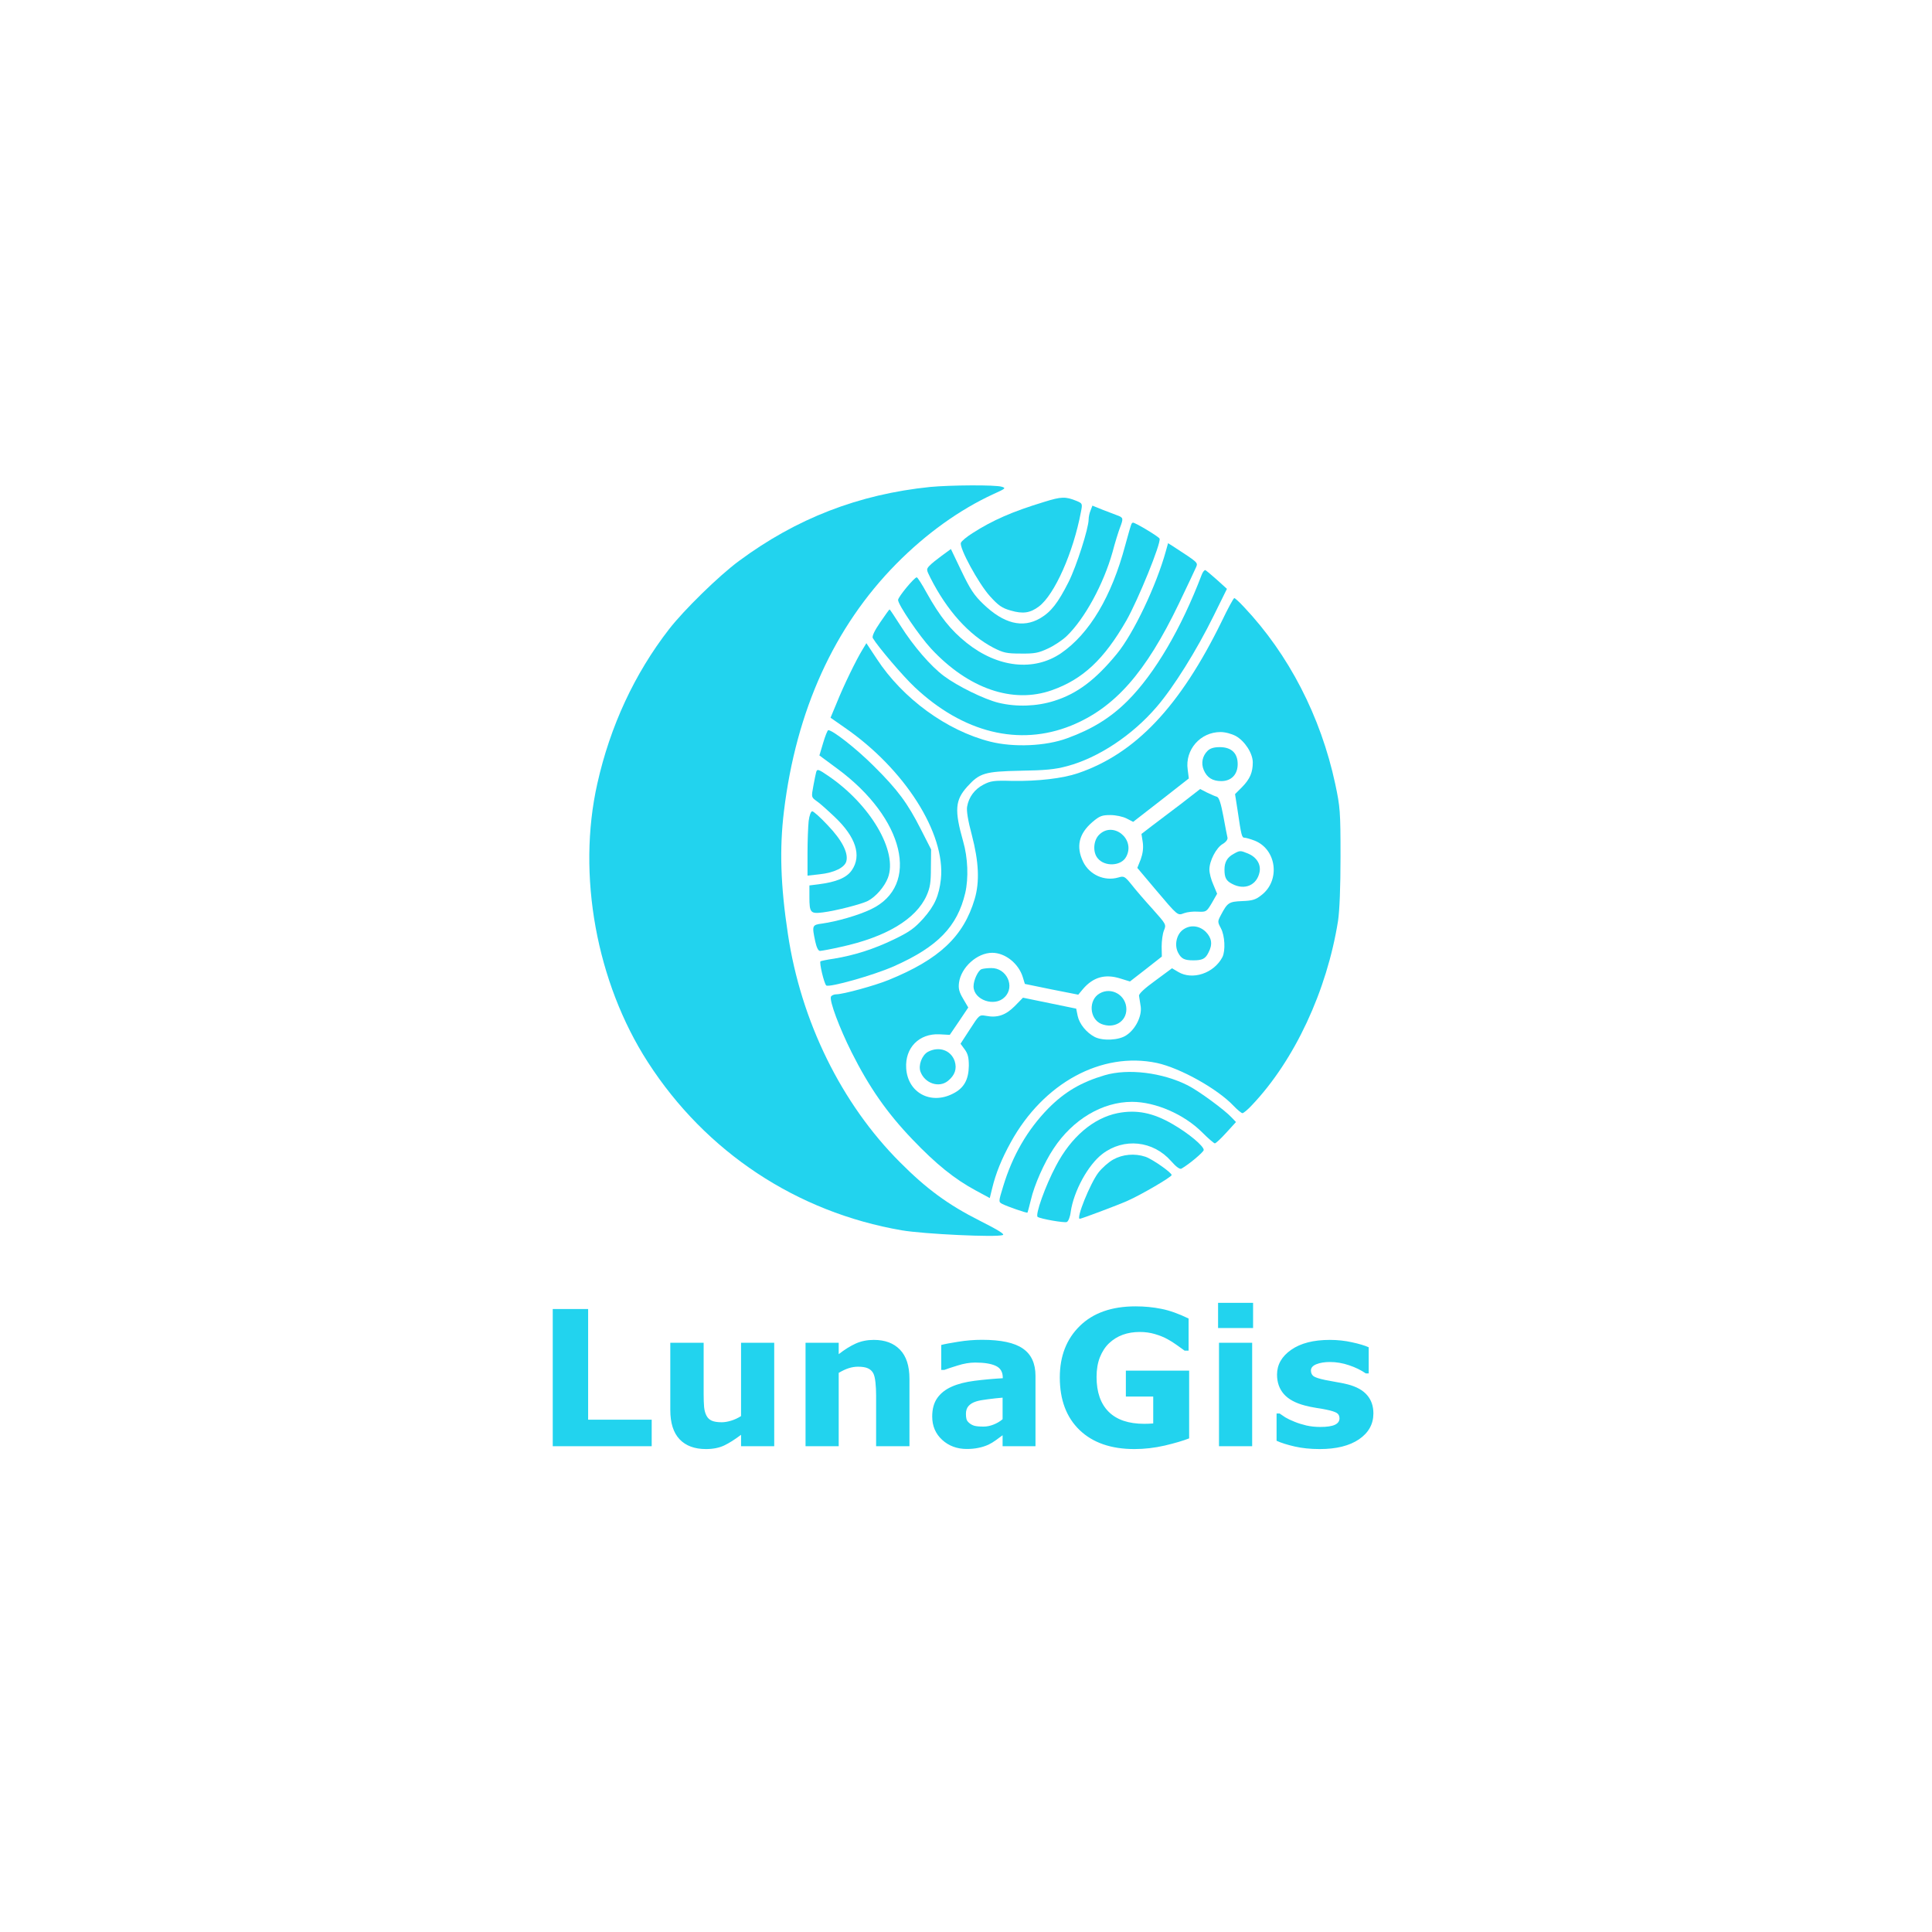
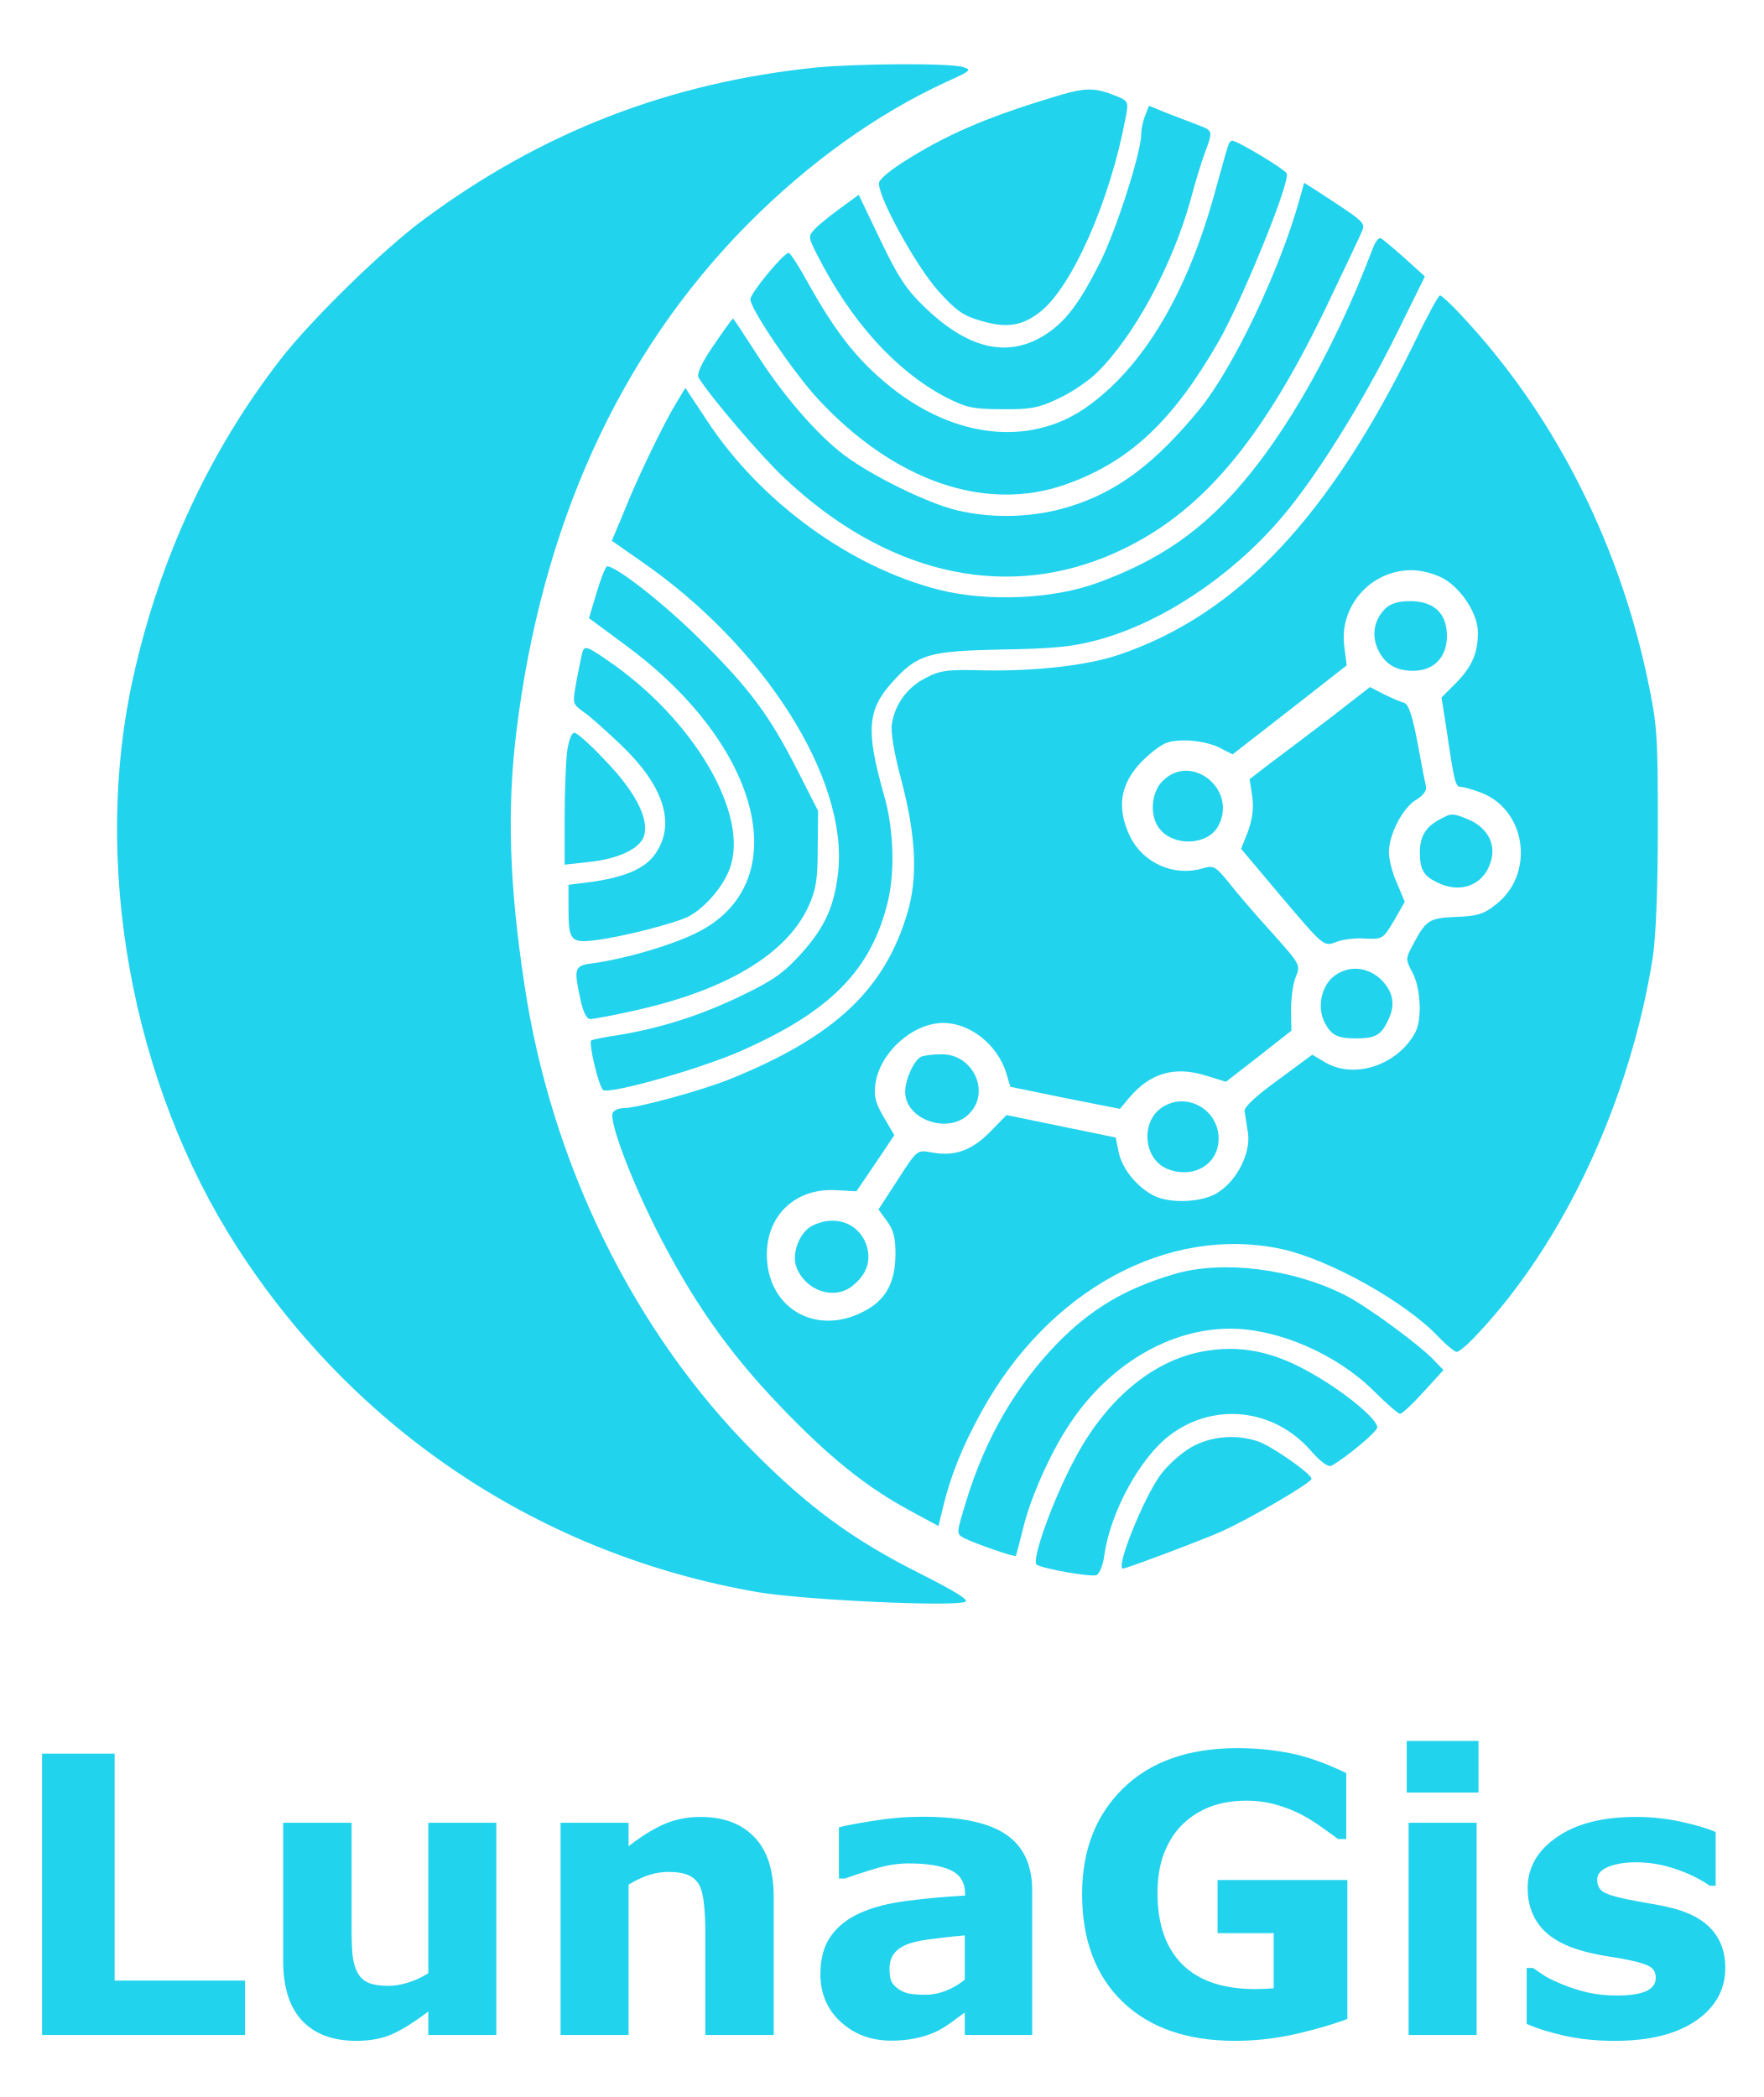
- <svg xmlns="http://www.w3.org/2000/svg" version="1.0" viewBox="0 0 1024 1024" preserveAspectRatio="xMidYMid meet" id="svg25">
+ <svg xmlns="http://www.w3.org/2000/svg" version="1.0" width="455.819pt" height="541.883pt" viewBox="0 0 455.819 541.883" preserveAspectRatio="xMidYMid" id="svg25">
  <defs id="defs25">
    <rect x="460.07" y="955.202" width="805.387" height="289.004" id="rect25" />
  </defs>
-   <g transform="translate(0,1024) scale(0.1,-0.1)" fill="#000000" stroke="none" id="g25" style="fill:#22d3ee;fill-opacity:1">
-     <path d="M4930 7659 c-380 -39 -709 -167 -1013 -392 -106 -78 -292 -260 -371 -362 -183 -236 -312 -514 -380 -818 -109 -483 -5 -1054 268 -1477 307 -476 788 -795 1346 -891 118 -20 501 -38 535 -25 12 4 -23 26 -122 76 -167 84 -283 169 -423 310 -310 310 -525 747 -594 1210 -39 257 -45 452 -21 650 65 535 266 977 595 1311 158 160 336 288 517 371 62 28 66 31 43 38 -34 11 -274 9 -380 -1z" id="path2" style="fill:#22d3ee;fill-opacity:1" />
-     <path d="M5535 7580 c-171 -52 -273 -97 -381 -166 -30 -19 -58 -42 -61 -51 -10 -26 93 -215 153 -282 46 -51 65 -64 111 -77 65 -19 104 -13 150 22 83 63 182 287 222 500 9 45 8 46 -23 59 -59 24 -81 23 -171 -5z" id="path3" style="fill:#22d3ee;fill-opacity:1" />
-     <path d="M5780 7534 c-6 -14 -10 -35 -10 -47 0 -47 -64 -247 -106 -331 -56 -111 -93 -159 -151 -193 -93 -54 -193 -29 -302 76 -48 46 -69 78 -115 174 l-56 117 -48 -35 c-26 -19 -56 -43 -66 -54 -17 -18 -16 -21 5 -63 88 -174 204 -303 334 -371 53 -27 70 -31 145 -31 73 -1 94 3 145 27 33 15 77 45 98 65 96 92 196 276 244 447 13 50 31 107 39 128 19 50 18 53 -13 65 -16 6 -52 20 -81 31 l-52 21 -10 -26z" id="path4" style="fill:#22d3ee;fill-opacity:1" />
-     <path d="M5997 7463 c-3 -5 -17 -55 -33 -113 -72 -271 -189 -468 -340 -572 -144 -98 -336 -77 -501 55 -84 67 -141 139 -211 264 -25 46 -49 83 -53 83 -13 0 -99 -104 -99 -120 0 -25 112 -190 175 -258 197 -212 433 -294 641 -220 163 58 275 162 394 369 62 109 185 411 176 434 -3 10 -128 85 -141 85 -2 0 -6 -3 -8 -7z" id="path5" style="fill:#22d3ee;fill-opacity:1" />
-     <path d="M6179 7318 c-50 -181 -171 -436 -259 -543 -113 -138 -211 -212 -333 -250 -92 -29 -198 -33 -294 -10 -75 18 -218 88 -290 142 -71 53 -162 159 -229 265 -31 48 -57 88 -59 88 -2 0 -24 -31 -50 -69 -31 -45 -44 -74 -39 -83 28 -47 162 -204 222 -260 257 -242 554 -315 829 -204 231 94 395 280 571 646 46 96 88 185 93 197 8 22 6 23 -123 107 l-27 17 -12 -43z" id="path6" style="fill:#22d3ee;fill-opacity:1" />
-     <path d="M6369 7193 c-108 -284 -249 -524 -392 -667 -91 -91 -189 -151 -321 -199 -114 -42 -283 -49 -407 -18 -231 58 -465 229 -602 439 l-55 83 -20 -33 c-33 -53 -102 -195 -137 -283 l-33 -79 73 -51 c320 -220 537 -562 512 -804 -10 -89 -33 -141 -93 -209 -48 -53 -73 -71 -158 -112 -106 -51 -207 -83 -315 -101 -36 -5 -68 -12 -72 -14 -8 -5 18 -115 30 -128 13 -13 253 54 362 103 229 102 333 209 375 387 18 78 14 187 -11 273 -47 166 -43 219 22 291 65 72 93 80 282 84 131 2 183 7 246 24 166 44 347 164 476 315 89 103 212 300 302 483 l70 142 -53 48 c-29 26 -57 49 -61 51 -5 2 -14 -9 -20 -25z" id="path7" style="fill:#22d3ee;fill-opacity:1" />
-     <path d="M6476 6948 c-221 -452 -457 -702 -762 -806 -82 -28 -213 -43 -348 -41 -98 3 -116 0 -154 -20 -46 -24 -77 -65 -86 -116 -4 -21 4 -73 25 -151 37 -142 42 -248 15 -339 -59 -199 -188 -320 -456 -429 -73 -30 -242 -76 -277 -76 -13 0 -26 -6 -29 -13 -8 -23 44 -163 110 -295 93 -185 187 -320 321 -460 127 -133 224 -211 337 -272 l74 -40 13 53 c19 78 49 153 98 242 173 315 482 483 775 421 124 -27 321 -137 406 -227 20 -21 42 -39 47 -39 6 0 29 19 51 43 225 237 397 605 456 977 8 55 13 175 13 340 0 241 -2 262 -28 385 -77 359 -247 687 -483 937 -25 27 -48 48 -52 48 -4 0 -34 -55 -66 -122z m74 -609 c48 -27 90 -92 90 -140 0 -53 -15 -88 -57 -131 l-37 -37 13 -83 c20 -137 23 -148 37 -148 7 0 32 -7 55 -16 116 -47 136 -212 34 -289 -30 -24 -48 -29 -102 -31 -70 -3 -77 -8 -112 -74 -18 -34 -18 -36 0 -70 21 -39 25 -119 8 -153 -45 -86 -159 -124 -235 -78 l-32 19 -88 -65 c-58 -42 -88 -70 -87 -81 2 -9 5 -35 9 -57 7 -50 -27 -120 -76 -152 -39 -27 -125 -31 -168 -9 -44 23 -81 69 -90 111 l-8 39 -141 29 -141 29 -44 -45 c-48 -48 -92 -63 -153 -51 -34 6 -35 5 -84 -71 l-50 -77 22 -30 c17 -23 22 -43 22 -87 -1 -74 -26 -119 -85 -148 -118 -60 -239 6 -247 135 -7 109 69 185 176 180 l55 -3 49 72 49 73 -27 46 c-22 37 -26 55 -22 86 11 81 96 158 176 158 69 0 140 -57 162 -129 l11 -36 141 -29 142 -28 25 30 c54 63 117 81 197 56 l52 -16 85 66 84 66 -1 53 c0 29 5 68 12 85 13 32 13 32 -61 115 -41 45 -91 103 -111 129 -36 44 -40 46 -70 37 -73 -21 -152 14 -186 83 -39 81 -23 149 49 211 38 32 50 37 95 37 29 0 66 -8 86 -18 l35 -18 148 115 147 115 -6 47 c-15 105 67 199 174 199 25 0 58 -9 81 -21z" id="path8" style="fill:#22d3ee;fill-opacity:1" />
-     <path d="M6400 6260 c-27 -27 -35 -65 -20 -101 17 -40 46 -59 93 -59 53 0 87 35 87 90 0 58 -33 90 -95 90 -31 0 -51 -6 -65 -20z" id="path9" style="fill:#22d3ee;fill-opacity:1" />
-     <path d="M6262 5981 c-55 -42 -125 -95 -156 -118 l-56 -43 7 -45 c4 -31 0 -59 -11 -90 l-18 -45 96 -114 c121 -143 117 -139 152 -126 16 6 49 10 73 8 44 -2 46 -1 74 46 l28 49 -20 48 c-12 26 -21 62 -21 80 0 46 36 116 71 136 17 10 27 24 25 33 -2 8 -12 59 -22 114 -13 69 -23 99 -34 103 -8 2 -32 12 -52 22 l-37 19 -99 -77z" id="path10" style="fill:#22d3ee;fill-opacity:1" />
-     <path d="M5825 5815 c-30 -30 -34 -92 -7 -124 37 -46 125 -42 151 8 51 94 -70 191 -144 116z" id="path11" style="fill:#22d3ee;fill-opacity:1" />
-     <path d="M6538 5714 c-33 -18 -48 -43 -48 -83 0 -43 9 -60 41 -76 66 -35 131 -7 145 63 8 41 -16 79 -61 98 -42 17 -43 17 -77 -2z" id="path12" style="fill:#22d3ee;fill-opacity:1" />
-     <path d="M6267 5310 c-32 -26 -43 -80 -23 -119 17 -33 34 -41 81 -41 47 0 64 8 80 41 23 43 18 77 -14 110 -36 35 -86 39 -124 9z" id="path13" style="fill:#22d3ee;fill-opacity:1" />
-     <path d="M5202 5103 c-18 -7 -42 -58 -42 -91 0 -72 112 -111 165 -57 57 56 10 156 -72 154 -21 0 -44 -3 -51 -6z" id="path14" style="fill:#22d3ee;fill-opacity:1" />
-     <path d="M5829 4975 c-61 -34 -56 -135 8 -162 67 -27 133 11 133 78 0 73 -78 120 -141 84z" id="path15" style="fill:#22d3ee;fill-opacity:1" />
-     <path d="M4918 4665 c-32 -18 -52 -72 -39 -106 23 -61 97 -86 144 -49 38 30 50 65 37 106 -20 58 -83 80 -142 49z" id="path16" style="fill:#22d3ee;fill-opacity:1" />
-     <path d="M4363 6303 l-20 -67 96 -71 c355 -262 440 -619 178 -744 -66 -32 -181 -65 -259 -76 -54 -7 -55 -10 -37 -95 7 -32 16 -50 25 -50 8 0 57 9 110 21 240 52 399 147 455 272 19 43 23 69 23 149 l1 96 -54 106 c-71 140 -123 210 -250 336 -91 91 -217 190 -241 190 -4 0 -16 -30 -27 -67z" id="path17" style="fill:#22d3ee;fill-opacity:1" />
-     <path d="M4326 6148 c-2 -7 -9 -40 -15 -73 -11 -60 -11 -60 16 -80 16 -10 59 -49 97 -85 112 -106 144 -205 91 -282 -27 -40 -82 -63 -177 -75 l-48 -6 0 -61 c0 -84 6 -90 71 -82 71 9 206 44 239 61 42 22 88 75 106 122 54 140 -93 390 -318 542 -51 35 -57 36 -62 19z" id="path18" style="fill:#22d3ee;fill-opacity:1" />
-     <path d="M4286 5888 c-3 -29 -6 -106 -6 -171 l0 -118 63 7 c78 8 135 36 143 70 11 44 -24 112 -99 190 -38 41 -75 74 -82 74 -7 0 -15 -21 -19 -52z" id="path19" style="fill:#22d3ee;fill-opacity:1" />
-     <path d="M5855 4541 c-125 -37 -212 -88 -300 -177 -109 -112 -188 -247 -238 -412 -25 -82 -25 -82 -5 -93 25 -13 130 -50 134 -46 1 1 9 32 18 68 18 78 71 198 120 271 102 155 259 248 416 248 124 0 276 -66 372 -162 32 -32 62 -58 67 -58 5 0 32 25 60 56 l52 57 -23 24 c-37 40 -176 142 -232 170 -134 68 -316 91 -441 54z" id="path20" style="fill:#22d3ee;fill-opacity:1" />
-     <path d="M5923 4340 c-128 -26 -246 -126 -326 -279 -57 -107 -112 -262 -97 -271 18 -11 140 -32 154 -27 8 3 18 27 21 54 16 110 92 249 168 307 114 87 269 70 364 -38 27 -31 47 -45 55 -40 39 22 118 88 118 99 0 21 -80 88 -165 137 -103 60 -191 78 -292 58z" id="path21" style="fill:#22d3ee;fill-opacity:1" />
-     <path d="M5900 4094 c-25 -14 -60 -45 -79 -70 -43 -57 -119 -244 -98 -244 8 0 203 73 252 95 73 32 235 127 235 137 0 13 -103 85 -139 97 -57 19 -121 13 -171 -15z" id="path22" style="fill:#22d3ee;fill-opacity:1" />
+   <g transform="matrix(0.1,0,0,-0.1,-282.0981,783.3401)" fill="#000000" stroke="none" id="g25" style="fill:#22d3ee;fill-opacity:1">
+     <path d="m 4930,7659 c -380,-39 -709,-167 -1013,-392 -106,-78 -292,-260 -371,-362 -183,-236 -312,-514 -380,-818 -109,-483 -5,-1054 268,-1477 307,-476 788,-795 1346,-891 118,-20 501,-38 535,-25 12,4 -23,26 -122,76 -167,84 -283,169 -423,310 -310,310 -525,747 -594,1210 -39,257 -45,452 -21,650 65,535 266,977 595,1311 158,160 336,288 517,371 62,28 66,31 43,38 -34,11 -274,9 -380,-1 z" id="path2" style="fill:#22d3ee;fill-opacity:1" />
+     <path d="m 5535,7580 c -171,-52 -273,-97 -381,-166 -30,-19 -58,-42 -61,-51 -10,-26 93,-215 153,-282 46,-51 65,-64 111,-77 65,-19 104,-13 150,22 83,63 182,287 222,500 9,45 8,46 -23,59 -59,24 -81,23 -171,-5 z" id="path3" style="fill:#22d3ee;fill-opacity:1" />
+     <path d="m 5780,7534 c -6,-14 -10,-35 -10,-47 0,-47 -64,-247 -106,-331 -56,-111 -93,-159 -151,-193 -93,-54 -193,-29 -302,76 -48,46 -69,78 -115,174 l -56,117 -48,-35 c -26,-19 -56,-43 -66,-54 -17,-18 -16,-21 5,-63 88,-174 204,-303 334,-371 53,-27 70,-31 145,-31 73,-1 94,3 145,27 33,15 77,45 98,65 96,92 196,276 244,447 13,50 31,107 39,128 19,50 18,53 -13,65 -16,6 -52,20 -81,31 l -52,21 z" id="path4" style="fill:#22d3ee;fill-opacity:1" />
+     <path d="m 5997,7463 c -3,-5 -17,-55 -33,-113 -72,-271 -189,-468 -340,-572 -144,-98 -336,-77 -501,55 -84,67 -141,139 -211,264 -25,46 -49,83 -53,83 -13,0 -99,-104 -99,-120 0,-25 112,-190 175,-258 197,-212 433,-294 641,-220 163,58 275,162 394,369 62,109 185,411 176,434 -3,10 -128,85 -141,85 -2,0 -6,-3 -8,-7 z" id="path5" style="fill:#22d3ee;fill-opacity:1" />
+     <path d="m 6179,7318 c -50,-181 -171,-436 -259,-543 -113,-138 -211,-212 -333,-250 -92,-29 -198,-33 -294,-10 -75,18 -218,88 -290,142 -71,53 -162,159 -229,265 -31,48 -57,88 -59,88 -2,0 -24,-31 -50,-69 -31,-45 -44,-74 -39,-83 28,-47 162,-204 222,-260 257,-242 554,-315 829,-204 231,94 395,280 571,646 46,96 88,185 93,197 8,22 6,23 -123,107 l -27,17 z" id="path6" style="fill:#22d3ee;fill-opacity:1" />
+     <path d="m 6369,7193 c -108,-284 -249,-524 -392,-667 -91,-91 -189,-151 -321,-199 -114,-42 -283,-49 -407,-18 -231,58 -465,229 -602,439 l -55,83 -20,-33 c -33,-53 -102,-195 -137,-283 l -33,-79 73,-51 c 320,-220 537,-562 512,-804 -10,-89 -33,-141 -93,-209 -48,-53 -73,-71 -158,-112 -106,-51 -207,-83 -315,-101 -36,-5 -68,-12 -72,-14 -8,-5 18,-115 30,-128 13,-13 253,54 362,103 229,102 333,209 375,387 18,78 14,187 -11,273 -47,166 -43,219 22,291 65,72 93,80 282,84 131,2 183,7 246,24 166,44 347,164 476,315 89,103 212,300 302,483 l 70,142 -53,48 c -29,26 -57,49 -61,51 -5,2 -14,-9 -20,-25 z" id="path7" style="fill:#22d3ee;fill-opacity:1" />
+     <path d="m 6476,6948 c -221,-452 -457,-702 -762,-806 -82,-28 -213,-43 -348,-41 -98,3 -116,0 -154,-20 -46,-24 -77,-65 -86,-116 -4,-21 4,-73 25,-151 37,-142 42,-248 15,-339 -59,-199 -188,-320 -456,-429 -73,-30 -242,-76 -277,-76 -13,0 -26,-6 -29,-13 -8,-23 44,-163 110,-295 93,-185 187,-320 321,-460 127,-133 224,-211 337,-272 l 74,-40 13,53 c 19,78 49,153 98,242 173,315 482,483 775,421 124,-27 321,-137 406,-227 20,-21 42,-39 47,-39 6,0 29,19 51,43 225,237 397,605 456,977 8,55 13,175 13,340 0,241 -2,262 -28,385 -77,359 -247,687 -483,937 -25,27 -48,48 -52,48 -4,0 -34,-55 -66,-122 z m 74,-609 c 48,-27 90,-92 90,-140 0,-53 -15,-88 -57,-131 l -37,-37 13,-83 c 20,-137 23,-148 37,-148 7,0 32,-7 55,-16 116,-47 136,-212 34,-289 -30,-24 -48,-29 -102,-31 -70,-3 -77,-8 -112,-74 -18,-34 -18,-36 0,-70 21,-39 25,-119 8,-153 -45,-86 -159,-124 -235,-78 l -32,19 -88,-65 c -58,-42 -88,-70 -87,-81 2,-9 5,-35 9,-57 7,-50 -27,-120 -76,-152 -39,-27 -125,-31 -168,-9 -44,23 -81,69 -90,111 l -8,39 -141,29 -141,29 -44,-45 c -48,-48 -92,-63 -153,-51 -34,6 -35,5 -84,-71 l -50,-77 22,-30 c 17,-23 22,-43 22,-87 -1,-74 -26,-119 -85,-148 -118,-60 -239,6 -247,135 -7,109 69,185 176,180 l 55,-3 49,72 49,73 -27,46 c -22,37 -26,55 -22,86 11,81 96,158 176,158 69,0 140,-57 162,-129 l 11,-36 141,-29 142,-28 25,30 c 54,63 117,81 197,56 l 52,-16 85,66 84,66 -1,53 c 0,29 5,68 12,85 13,32 13,32 -61,115 -41,45 -91,103 -111,129 -36,44 -40,46 -70,37 -73,-21 -152,14 -186,83 -39,81 -23,149 49,211 38,32 50,37 95,37 29,0 66,-8 86,-18 l 35,-18 148,115 147,115 -6,47 c -15,105 67,199 174,199 25,0 58,-9 81,-21 z" id="path8" style="fill:#22d3ee;fill-opacity:1" />
+     <path d="m 6400,6260 c -27,-27 -35,-65 -20,-101 17,-40 46,-59 93,-59 53,0 87,35 87,90 0,58 -33,90 -95,90 -31,0 -51,-6 -65,-20 z" id="path9" style="fill:#22d3ee;fill-opacity:1" />
+     <path d="m 6262,5981 c -55,-42 -125,-95 -156,-118 l -56,-43 7,-45 c 4,-31 0,-59 -11,-90 l -18,-45 96,-114 c 121,-143 117,-139 152,-126 16,6 49,10 73,8 44,-2 46,-1 74,46 l 28,49 -20,48 c -12,26 -21,62 -21,80 0,46 36,116 71,136 17,10 27,24 25,33 -2,8 -12,59 -22,114 -13,69 -23,99 -34,103 -8,2 -32,12 -52,22 l -37,19 z" id="path10" style="fill:#22d3ee;fill-opacity:1" />
+     <path d="m 5825,5815 c -30,-30 -34,-92 -7,-124 37,-46 125,-42 151,8 51,94 -70,191 -144,116 z" id="path11" style="fill:#22d3ee;fill-opacity:1" />
+     <path d="m 6538,5714 c -33,-18 -48,-43 -48,-83 0,-43 9,-60 41,-76 66,-35 131,-7 145,63 8,41 -16,79 -61,98 -42,17 -43,17 -77,-2 z" id="path12" style="fill:#22d3ee;fill-opacity:1" />
+     <path d="m 6267,5310 c -32,-26 -43,-80 -23,-119 17,-33 34,-41 81,-41 47,0 64,8 80,41 23,43 18,77 -14,110 -36,35 -86,39 -124,9 z" id="path13" style="fill:#22d3ee;fill-opacity:1" />
+     <path d="m 5202,5103 c -18,-7 -42,-58 -42,-91 0,-72 112,-111 165,-57 57,56 10,156 -72,154 -21,0 -44,-3 -51,-6 z" id="path14" style="fill:#22d3ee;fill-opacity:1" />
+     <path d="m 5829,4975 c -61,-34 -56,-135 8,-162 67,-27 133,11 133,78 0,73 -78,120 -141,84 z" id="path15" style="fill:#22d3ee;fill-opacity:1" />
+     <path d="m 4918,4665 c -32,-18 -52,-72 -39,-106 23,-61 97,-86 144,-49 38,30 50,65 37,106 -20,58 -83,80 -142,49 z" id="path16" style="fill:#22d3ee;fill-opacity:1" />
+     <path d="m 4363,6303 -20,-67 96,-71 c 355,-262 440,-619 178,-744 -66,-32 -181,-65 -259,-76 -54,-7 -55,-10 -37,-95 7,-32 16,-50 25,-50 8,0 57,9 110,21 240,52 399,147 455,272 19,43 23,69 23,149 l 1,96 -54,106 c -71,140 -123,210 -250,336 -91,91 -217,190 -241,190 -4,0 -16,-30 -27,-67 z" id="path17" style="fill:#22d3ee;fill-opacity:1" />
+     <path d="m 4326,6148 c -2,-7 -9,-40 -15,-73 -11,-60 -11,-60 16,-80 16,-10 59,-49 97,-85 112,-106 144,-205 91,-282 -27,-40 -82,-63 -177,-75 l -48,-6 v -61 c 0,-84 6,-90 71,-82 71,9 206,44 239,61 42,22 88,75 106,122 54,140 -93,390 -318,542 -51,35 -57,36 -62,19 z" id="path18" style="fill:#22d3ee;fill-opacity:1" />
+     <path d="m 4286,5888 c -3,-29 -6,-106 -6,-171 v -118 l 63,7 c 78,8 135,36 143,70 11,44 -24,112 -99,190 -38,41 -75,74 -82,74 -7,0 -15,-21 -19,-52 z" id="path19" style="fill:#22d3ee;fill-opacity:1" />
+     <path d="m 5855,4541 c -125,-37 -212,-88 -300,-177 -109,-112 -188,-247 -238,-412 -25,-82 -25,-82 -5,-93 25,-13 130,-50 134,-46 1,1 9,32 18,68 18,78 71,198 120,271 102,155 259,248 416,248 124,0 276,-66 372,-162 32,-32 62,-58 67,-58 5,0 32,25 60,56 l 52,57 -23,24 c -37,40 -176,142 -232,170 -134,68 -316,91 -441,54 z" id="path20" style="fill:#22d3ee;fill-opacity:1" />
+     <path d="m 5923,4340 c -128,-26 -246,-126 -326,-279 -57,-107 -112,-262 -97,-271 18,-11 140,-32 154,-27 8,3 18,27 21,54 16,110 92,249 168,307 114,87 269,70 364,-38 27,-31 47,-45 55,-40 39,22 118,88 118,99 0,21 -80,88 -165,137 -103,60 -191,78 -292,58 z" id="path21" style="fill:#22d3ee;fill-opacity:1" />
+     <path d="m 5900,4094 c -25,-14 -60,-45 -79,-70 -43,-57 -119,-244 -98,-244 8,0 203,73 252,95 73,32 235,127 235,137 0,13 -103,85 -139,97 -57,19 -121,13 -171,-15 z" id="path22" style="fill:#22d3ee;fill-opacity:1" />
  </g>
-   <g id="layer1" style="mix-blend-mode:color" />
-   <path style="font-weight:bold;font-size:133.333px;font-family:Sans;-inkscape-font-specification:'Sans, Bold';white-space:pre;fill:#22d3ee;stroke-width:0.75" d="m 345.411,766.52 h -52.441 v -72.705 h 18.75 v 58.642 h 33.691 z m 64.941,0 h -17.578 v -6.055 c -3.255,2.474 -6.234,4.362 -8.936,5.664 -2.702,1.27 -5.924,1.904 -9.668,1.904 -6.055,0 -10.726,-1.742 -14.014,-5.225 -3.255,-3.483 -4.883,-8.626 -4.883,-15.43 v -35.693 h 17.676 v 27.197 c 0,2.767 0.081,5.078 0.244,6.934 0.195,1.823 0.618,3.337 1.27,4.541 0.618,1.204 1.546,2.083 2.783,2.637 1.27,0.553 3.027,0.83 5.273,0.83 1.497,0 3.158,-0.277 4.98,-0.83 1.823,-0.553 3.581,-1.367 5.273,-2.441 v -38.867 h 17.578 z m 71.68,0 h -17.676 v -27.197 c 0,-2.214 -0.114,-4.411 -0.342,-6.592 -0.228,-2.213 -0.618,-3.841 -1.172,-4.883 -0.651,-1.204 -1.611,-2.083 -2.881,-2.637 -1.237,-0.553 -2.979,-0.83 -5.225,-0.83 -1.595,0 -3.223,0.26 -4.883,0.781 -1.628,0.521 -3.402,1.351 -5.322,2.49 v 38.867 h -17.578 v -54.834 h 17.578 v 6.055 c 3.125,-2.441 6.12,-4.313 8.984,-5.615 2.897,-1.302 6.104,-1.953 9.619,-1.953 5.924,0 10.547,1.725 13.867,5.176 3.353,3.451 5.029,8.61 5.029,15.479 z m 49.365,-14.307 V 740.788 c -2.376,0.195 -4.948,0.472 -7.715,0.83 -2.767,0.326 -4.867,0.716 -6.299,1.172 -1.758,0.553 -3.109,1.367 -4.053,2.441 -0.911,1.042 -1.367,2.425 -1.367,4.15 0,1.139 0.098,2.067 0.293,2.783 0.195,0.716 0.684,1.4 1.465,2.051 0.749,0.651 1.644,1.139 2.686,1.465 1.042,0.293 2.669,0.44 4.883,0.44 1.758,0 3.532,-0.358 5.322,-1.074 1.823,-0.716 3.418,-1.66 4.785,-2.832 z m 0,8.496 c -0.944,0.716 -2.116,1.579 -3.516,2.588 -1.4,1.009 -2.718,1.807 -3.955,2.393 -1.725,0.781 -3.516,1.351 -5.371,1.709 -1.855,0.391 -3.89,0.586 -6.104,0.586 -5.208,0 -9.57,-1.611 -13.086,-4.834 -3.516,-3.223 -5.273,-7.34 -5.273,-12.353 0,-4.004 0.895,-7.275 2.686,-9.814 1.79,-2.539 4.329,-4.541 7.617,-6.006 3.255,-1.465 7.292,-2.506 12.109,-3.125 4.818,-0.619 9.814,-1.074 14.99,-1.367 V 730.192 c 0,-3.027 -1.237,-5.111 -3.711,-6.25 -2.474,-1.172 -6.12,-1.758 -10.937,-1.758 -2.897,0 -5.99,0.521 -9.277,1.562 -3.288,1.009 -5.648,1.79 -7.08,2.344 h -1.611 v -13.232 c 1.855,-0.488 4.867,-1.058 9.033,-1.709 4.199,-0.684 8.398,-1.025 12.598,-1.025 9.993,0 17.204,1.546 21.631,4.639 4.46,3.06 6.689,7.878 6.689,14.453 v 37.305 h -17.432 z m 98.877,1.66 c -3.255,1.27 -7.568,2.539 -12.939,3.809 -5.371,1.237 -10.726,1.855 -16.064,1.855 -12.37,0 -22.054,-3.353 -29.053,-10.059 -6.999,-6.738 -10.498,-16.032 -10.498,-27.881 0,-11.296 3.532,-20.394 10.596,-27.295 7.064,-6.934 16.911,-10.4 29.541,-10.4 4.785,0 9.342,0.439 13.672,1.318 4.329,0.846 9.147,2.555 14.453,5.127 v 17.041 h -2.1 c -0.911,-0.684 -2.246,-1.644 -4.004,-2.881 -1.758,-1.27 -3.451,-2.344 -5.078,-3.223 -1.888,-1.042 -4.102,-1.937 -6.641,-2.686 -2.507,-0.749 -5.176,-1.123 -8.008,-1.123 -3.32,0 -6.331,0.488 -9.033,1.465 -2.702,0.977 -5.127,2.474 -7.275,4.492 -2.051,1.953 -3.678,4.443 -4.883,7.471 -1.172,2.995 -1.758,6.462 -1.758,10.4 0,8.04 2.132,14.193 6.396,18.457 4.264,4.264 10.563,6.396 18.896,6.396 0.716,0 1.497,-0.017 2.344,-0.049 0.879,-0.032 1.676,-0.081 2.393,-0.146 v -14.258 h -14.502 v -13.721 h 33.545 z m 33.398,4.15 H 646.094 V 711.686 h 17.578 z m 0.488,-62.646 h -18.555 v -13.33 h 18.555 z m 63.769,45.264 c 0,5.664 -2.539,10.238 -7.617,13.721 -5.078,3.451 -12.028,5.176 -20.85,5.176 -4.883,0 -9.31,-0.456 -13.281,-1.367 -3.971,-0.911 -7.161,-1.921 -9.57,-3.027 v -14.453 h 1.611 c 0.879,0.619 1.888,1.302 3.027,2.051 1.172,0.716 2.816,1.497 4.932,2.344 1.823,0.749 3.89,1.4 6.201,1.953 2.311,0.521 4.785,0.781 7.422,0.781 3.451,0 6.006,-0.374 7.666,-1.123 1.66,-0.781 2.49,-1.921 2.49,-3.418 0,-1.335 -0.488,-2.295 -1.465,-2.881 -0.977,-0.619 -2.832,-1.204 -5.566,-1.758 -1.302,-0.293 -3.076,-0.602 -5.322,-0.928 -2.213,-0.358 -4.232,-0.781 -6.055,-1.27 -4.98,-1.302 -8.675,-3.32 -11.084,-6.055 -2.409,-2.767 -3.613,-6.201 -3.613,-10.303 0,-5.273 2.49,-9.652 7.471,-13.135 5.013,-3.516 11.849,-5.273 20.508,-5.273 4.102,0 8.024,0.423 11.768,1.27 3.776,0.814 6.722,1.693 8.838,2.637 v 13.867 h -1.514 c -2.604,-1.79 -5.583,-3.239 -8.935,-4.346 -3.32,-1.139 -6.689,-1.709 -10.107,-1.709 -2.832,0 -5.225,0.391 -7.178,1.172 -1.921,0.781 -2.881,1.888 -2.881,3.32 0,1.302 0.439,2.295 1.318,2.979 0.879,0.684 2.946,1.367 6.201,2.051 1.79,0.358 3.711,0.716 5.762,1.074 2.083,0.326 4.167,0.749 6.25,1.27 4.622,1.204 8.04,3.109 10.254,5.713 2.213,2.572 3.32,5.794 3.32,9.668 z" id="text25" aria-label="LunaGis" />
+   <g id="layer1" style="mix-blend-mode:color" transform="translate(-282.0981,-240.6599)" />
+   <path style="font-weight:bold;font-size:133.333px;font-family:Sans;-inkscape-font-specification:'Sans, Bold';white-space:pre;fill:#22d3ee;stroke-width:0.75" d="m 63.313,525.86 h -52.441 v -72.705 h 18.75 v 58.642 h 33.691 z m 64.941,0 h -17.578 v -6.055 c -3.255,2.474 -6.234,4.362 -8.936,5.664 -2.702,1.27 -5.924,1.904 -9.668,1.904 -6.055,0 -10.726,-1.742 -14.014,-5.225 -3.255,-3.483 -4.883,-8.626 -4.883,-15.43 v -35.693 h 17.676 v 27.197 c 0,2.767 0.081,5.078 0.244,6.934 0.195,1.823 0.618,3.337 1.27,4.541 0.618,1.204 1.546,2.083 2.783,2.637 1.27,0.553 3.027,0.83 5.273,0.83 1.497,0 3.158,-0.277 4.98,-0.83 1.823,-0.553 3.581,-1.367 5.273,-2.441 v -38.867 h 17.578 z m 71.68,0 h -17.676 v -27.197 c 0,-2.214 -0.114,-4.411 -0.342,-6.592 -0.228,-2.213 -0.618,-3.841 -1.172,-4.883 -0.651,-1.204 -1.611,-2.083 -2.881,-2.637 -1.237,-0.553 -2.979,-0.83 -5.225,-0.83 -1.595,0 -3.223,0.26 -4.883,0.781 -1.628,0.521 -3.402,1.351 -5.322,2.49 v 38.867 h -17.578 v -54.834 h 17.578 v 6.055 c 3.125,-2.441 6.12,-4.313 8.984,-5.615 2.897,-1.302 6.104,-1.953 9.619,-1.953 5.924,0 10.547,1.725 13.867,5.176 3.353,3.451 5.029,8.61 5.029,15.479 z m 49.365,-14.307 v -11.426 c -2.376,0.195 -4.948,0.472 -7.715,0.83 -2.767,0.326 -4.867,0.716 -6.299,1.172 -1.758,0.553 -3.109,1.367 -4.053,2.441 -0.911,1.042 -1.367,2.425 -1.367,4.15 0,1.139 0.098,2.067 0.293,2.783 0.195,0.716 0.684,1.4 1.465,2.051 0.749,0.651 1.644,1.139 2.686,1.465 1.042,0.293 2.669,0.44 4.883,0.44 1.758,0 3.532,-0.358 5.322,-1.074 1.823,-0.716 3.418,-1.66 4.785,-2.832 z m 0,8.496 c -0.944,0.716 -2.116,1.579 -3.516,2.588 -1.4,1.009 -2.718,1.807 -3.955,2.393 -1.725,0.781 -3.516,1.351 -5.371,1.709 -1.855,0.391 -3.89,0.586 -6.104,0.586 -5.208,0 -9.57,-1.611 -13.086,-4.834 -3.516,-3.223 -5.273,-7.34 -5.273,-12.353 0,-4.004 0.895,-7.275 2.686,-9.814 1.79,-2.539 4.329,-4.541 7.617,-6.006 3.255,-1.465 7.292,-2.506 12.109,-3.125 4.818,-0.619 9.814,-1.074 14.99,-1.367 v -0.293 c 0,-3.027 -1.237,-5.111 -3.711,-6.25 -2.474,-1.172 -6.12,-1.758 -10.937,-1.758 -2.897,0 -5.99,0.521 -9.277,1.562 -3.288,1.009 -5.648,1.79 -7.08,2.344 h -1.611 v -13.232 c 1.855,-0.488 4.867,-1.058 9.033,-1.709 4.199,-0.684 8.398,-1.025 12.598,-1.025 9.993,0 17.204,1.546 21.631,4.639 4.46,3.06 6.689,7.878 6.689,14.453 v 37.305 h -17.432 z m 98.877,1.66 c -3.255,1.27 -7.568,2.539 -12.939,3.809 -5.371,1.237 -10.726,1.855 -16.064,1.855 -12.37,0 -22.054,-3.353 -29.053,-10.059 -6.999,-6.738 -10.498,-16.032 -10.498,-27.881 0,-11.296 3.532,-20.394 10.596,-27.295 7.064,-6.934 16.911,-10.4 29.541,-10.4 4.785,0 9.342,0.439 13.672,1.318 4.329,0.846 9.147,2.555 14.453,5.127 v 17.041 h -2.1 c -0.911,-0.684 -2.246,-1.644 -4.004,-2.881 -1.758,-1.27 -3.451,-2.344 -5.078,-3.223 -1.888,-1.042 -4.102,-1.937 -6.641,-2.686 -2.507,-0.749 -5.176,-1.123 -8.008,-1.123 -3.32,0 -6.331,0.488 -9.033,1.465 -2.702,0.977 -5.127,2.474 -7.275,4.492 -2.051,1.953 -3.678,4.443 -4.883,7.471 -1.172,2.995 -1.758,6.462 -1.758,10.4 0,8.04 2.132,14.193 6.396,18.457 4.264,4.264 10.563,6.396 18.896,6.396 0.716,0 1.497,-0.017 2.344,-0.049 0.879,-0.032 1.676,-0.081 2.393,-0.146 v -14.258 h -14.502 v -13.721 h 33.545 z m 33.398,4.15 H 363.996 v -54.834 h 17.578 z m 0.488,-62.646 h -18.555 v -13.33 h 18.555 z m 63.769,45.264 c 0,5.664 -2.539,10.238 -7.617,13.721 -5.078,3.451 -12.028,5.176 -20.85,5.176 -4.883,0 -9.31,-0.456 -13.281,-1.367 -3.971,-0.911 -7.161,-1.921 -9.57,-3.027 v -14.453 h 1.611 c 0.879,0.619 1.888,1.302 3.027,2.051 1.172,0.716 2.816,1.497 4.932,2.344 1.823,0.749 3.89,1.4 6.201,1.953 2.311,0.521 4.785,0.781 7.422,0.781 3.451,0 6.006,-0.374 7.666,-1.123 1.66,-0.781 2.49,-1.921 2.49,-3.418 0,-1.335 -0.488,-2.295 -1.465,-2.881 -0.977,-0.619 -2.832,-1.204 -5.566,-1.758 -1.302,-0.293 -3.076,-0.602 -5.322,-0.928 -2.213,-0.358 -4.232,-0.781 -6.055,-1.27 -4.98,-1.302 -8.675,-3.32 -11.084,-6.055 -2.409,-2.767 -3.613,-6.201 -3.613,-10.303 0,-5.273 2.49,-9.652 7.471,-13.135 5.013,-3.516 11.849,-5.273 20.508,-5.273 4.102,0 8.024,0.423 11.768,1.27 3.776,0.814 6.722,1.693 8.838,2.637 v 13.867 h -1.514 c -2.604,-1.79 -5.583,-3.239 -8.935,-4.346 -3.32,-1.139 -6.689,-1.709 -10.107,-1.709 -2.832,0 -5.225,0.391 -7.178,1.172 -1.921,0.781 -2.881,1.888 -2.881,3.32 0,1.302 0.439,2.295 1.318,2.979 0.879,0.684 2.946,1.367 6.201,2.051 1.79,0.358 3.711,0.716 5.762,1.074 2.083,0.326 4.167,0.749 6.25,1.27 4.622,1.204 8.04,3.109 10.254,5.713 2.213,2.572 3.32,5.794 3.32,9.668 z" id="text25" aria-label="LunaGis" />
+   <rect style="fill:none;stroke-width:0.75" id="rect1" width="455.819" height="541.883" x="-5.6843419e-14" y="0" ry="0" rx="57.376" />
</svg>
